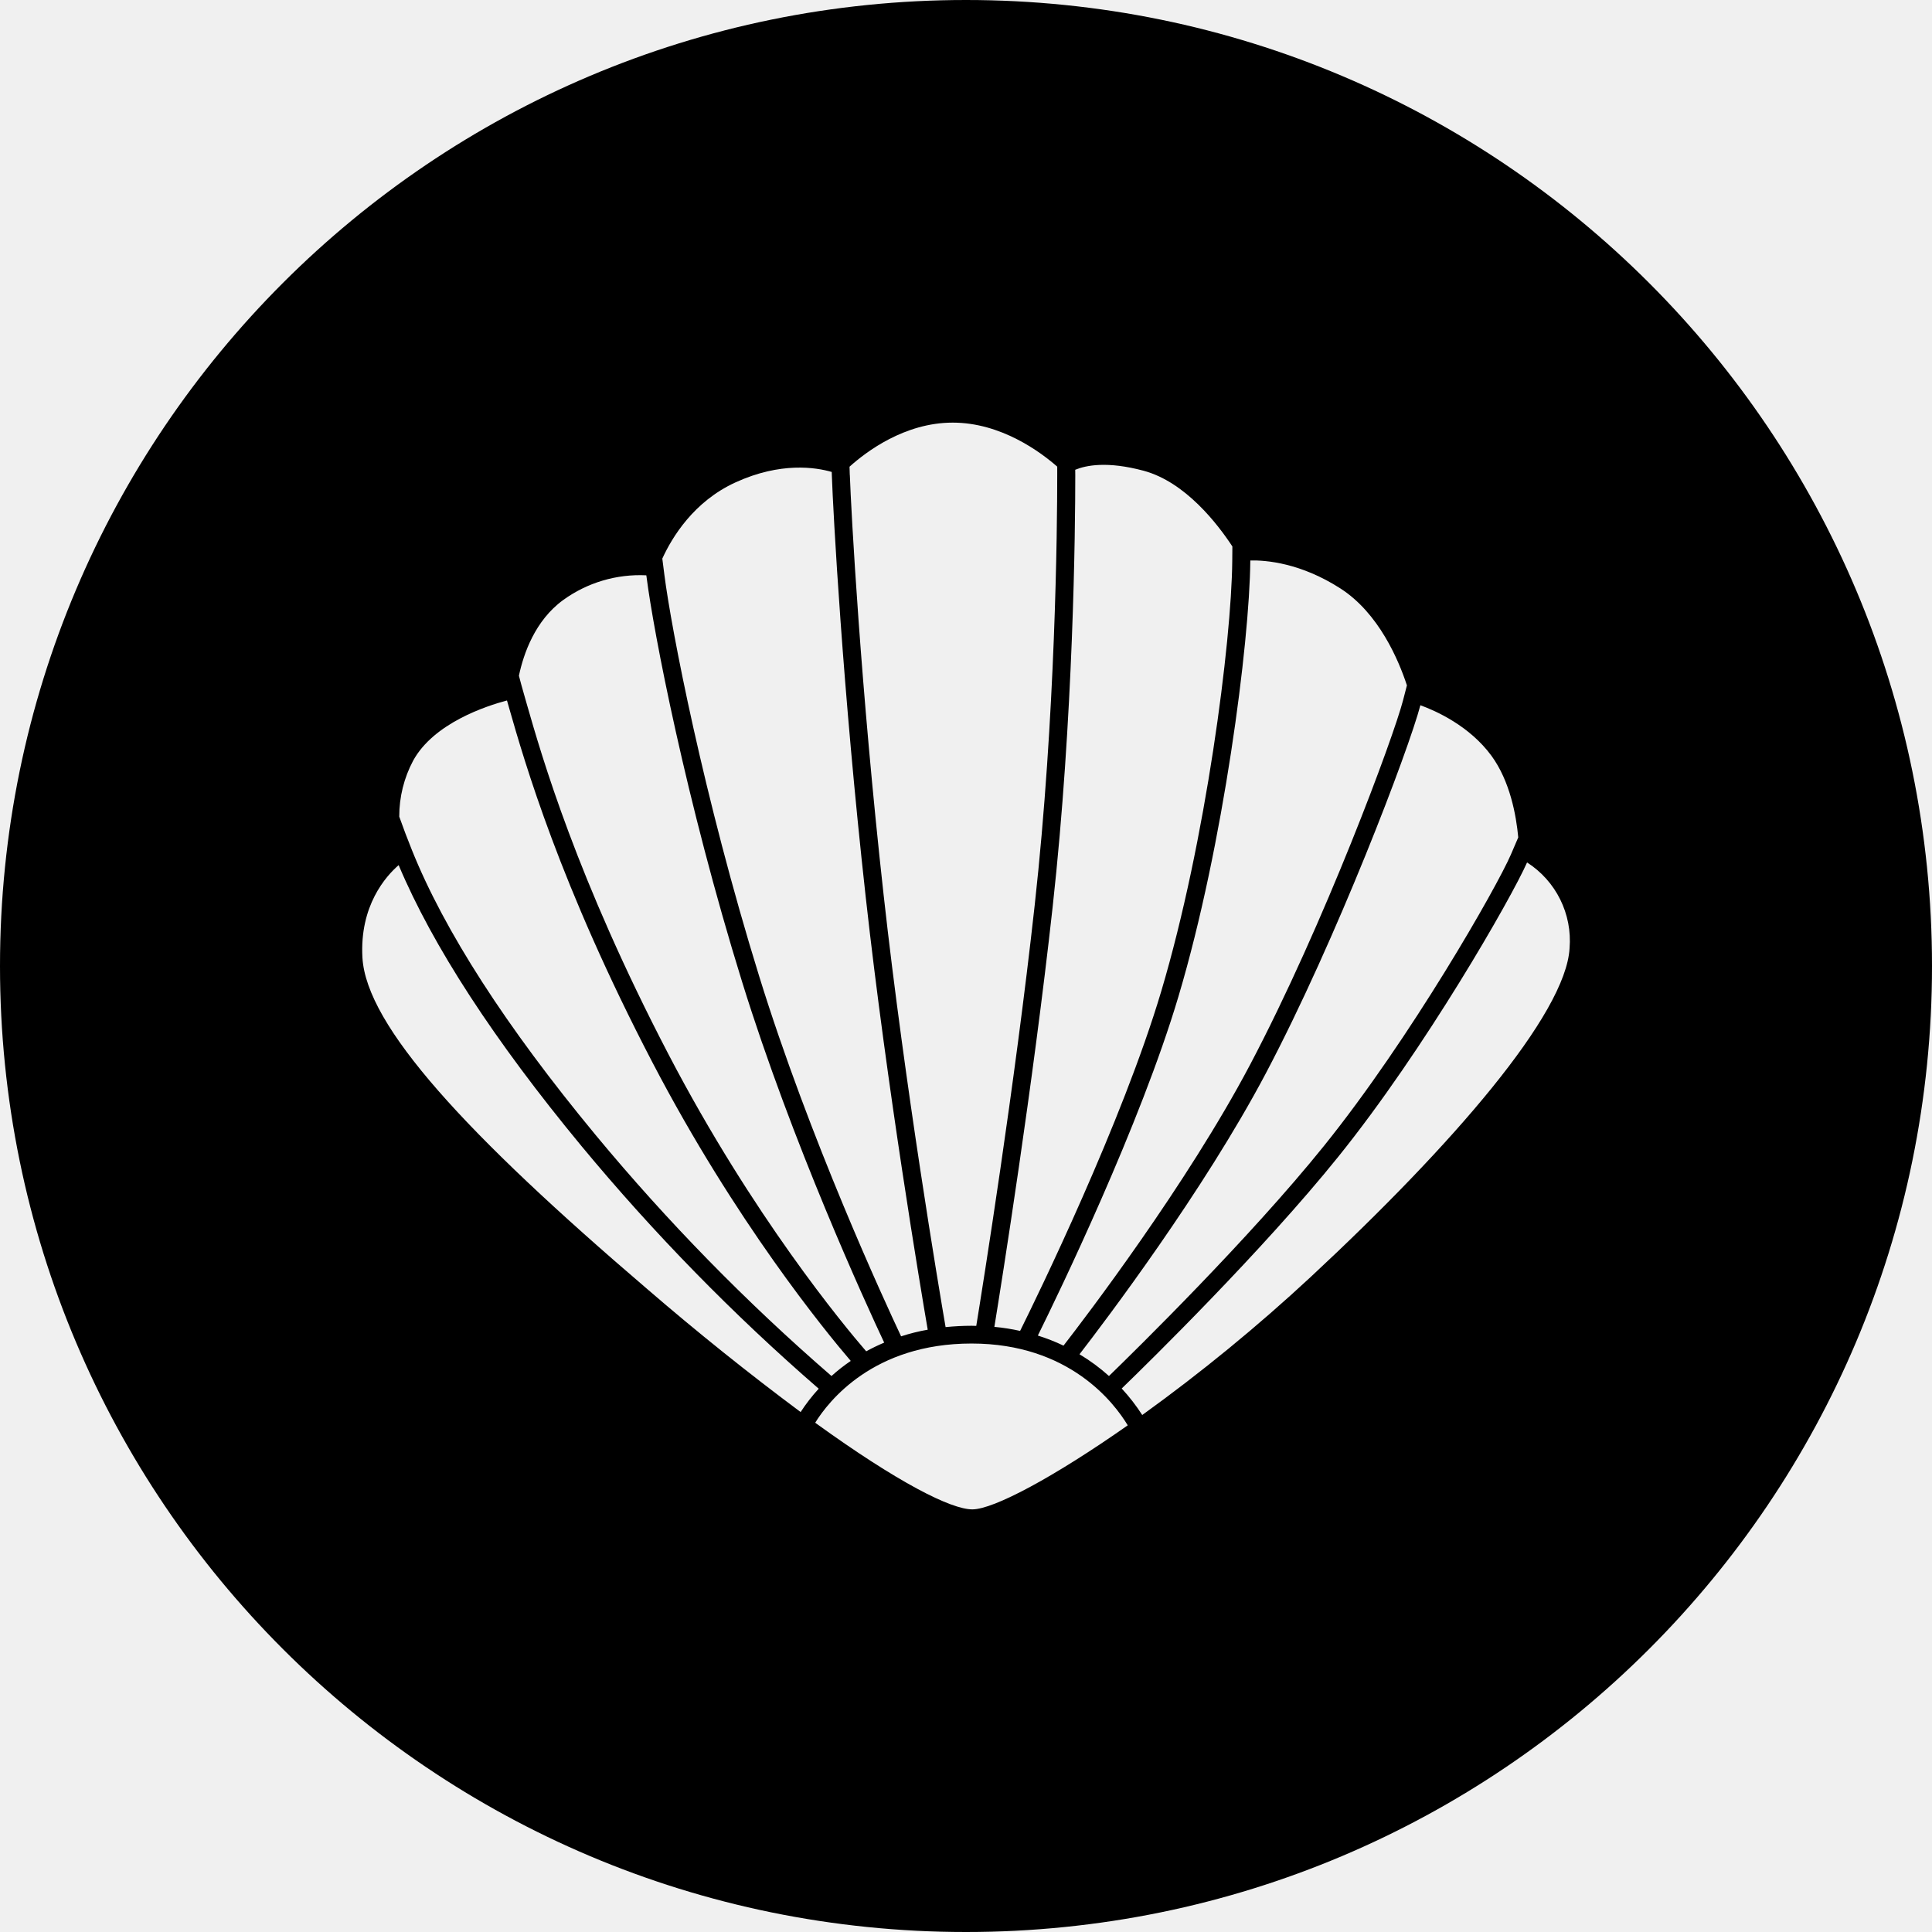
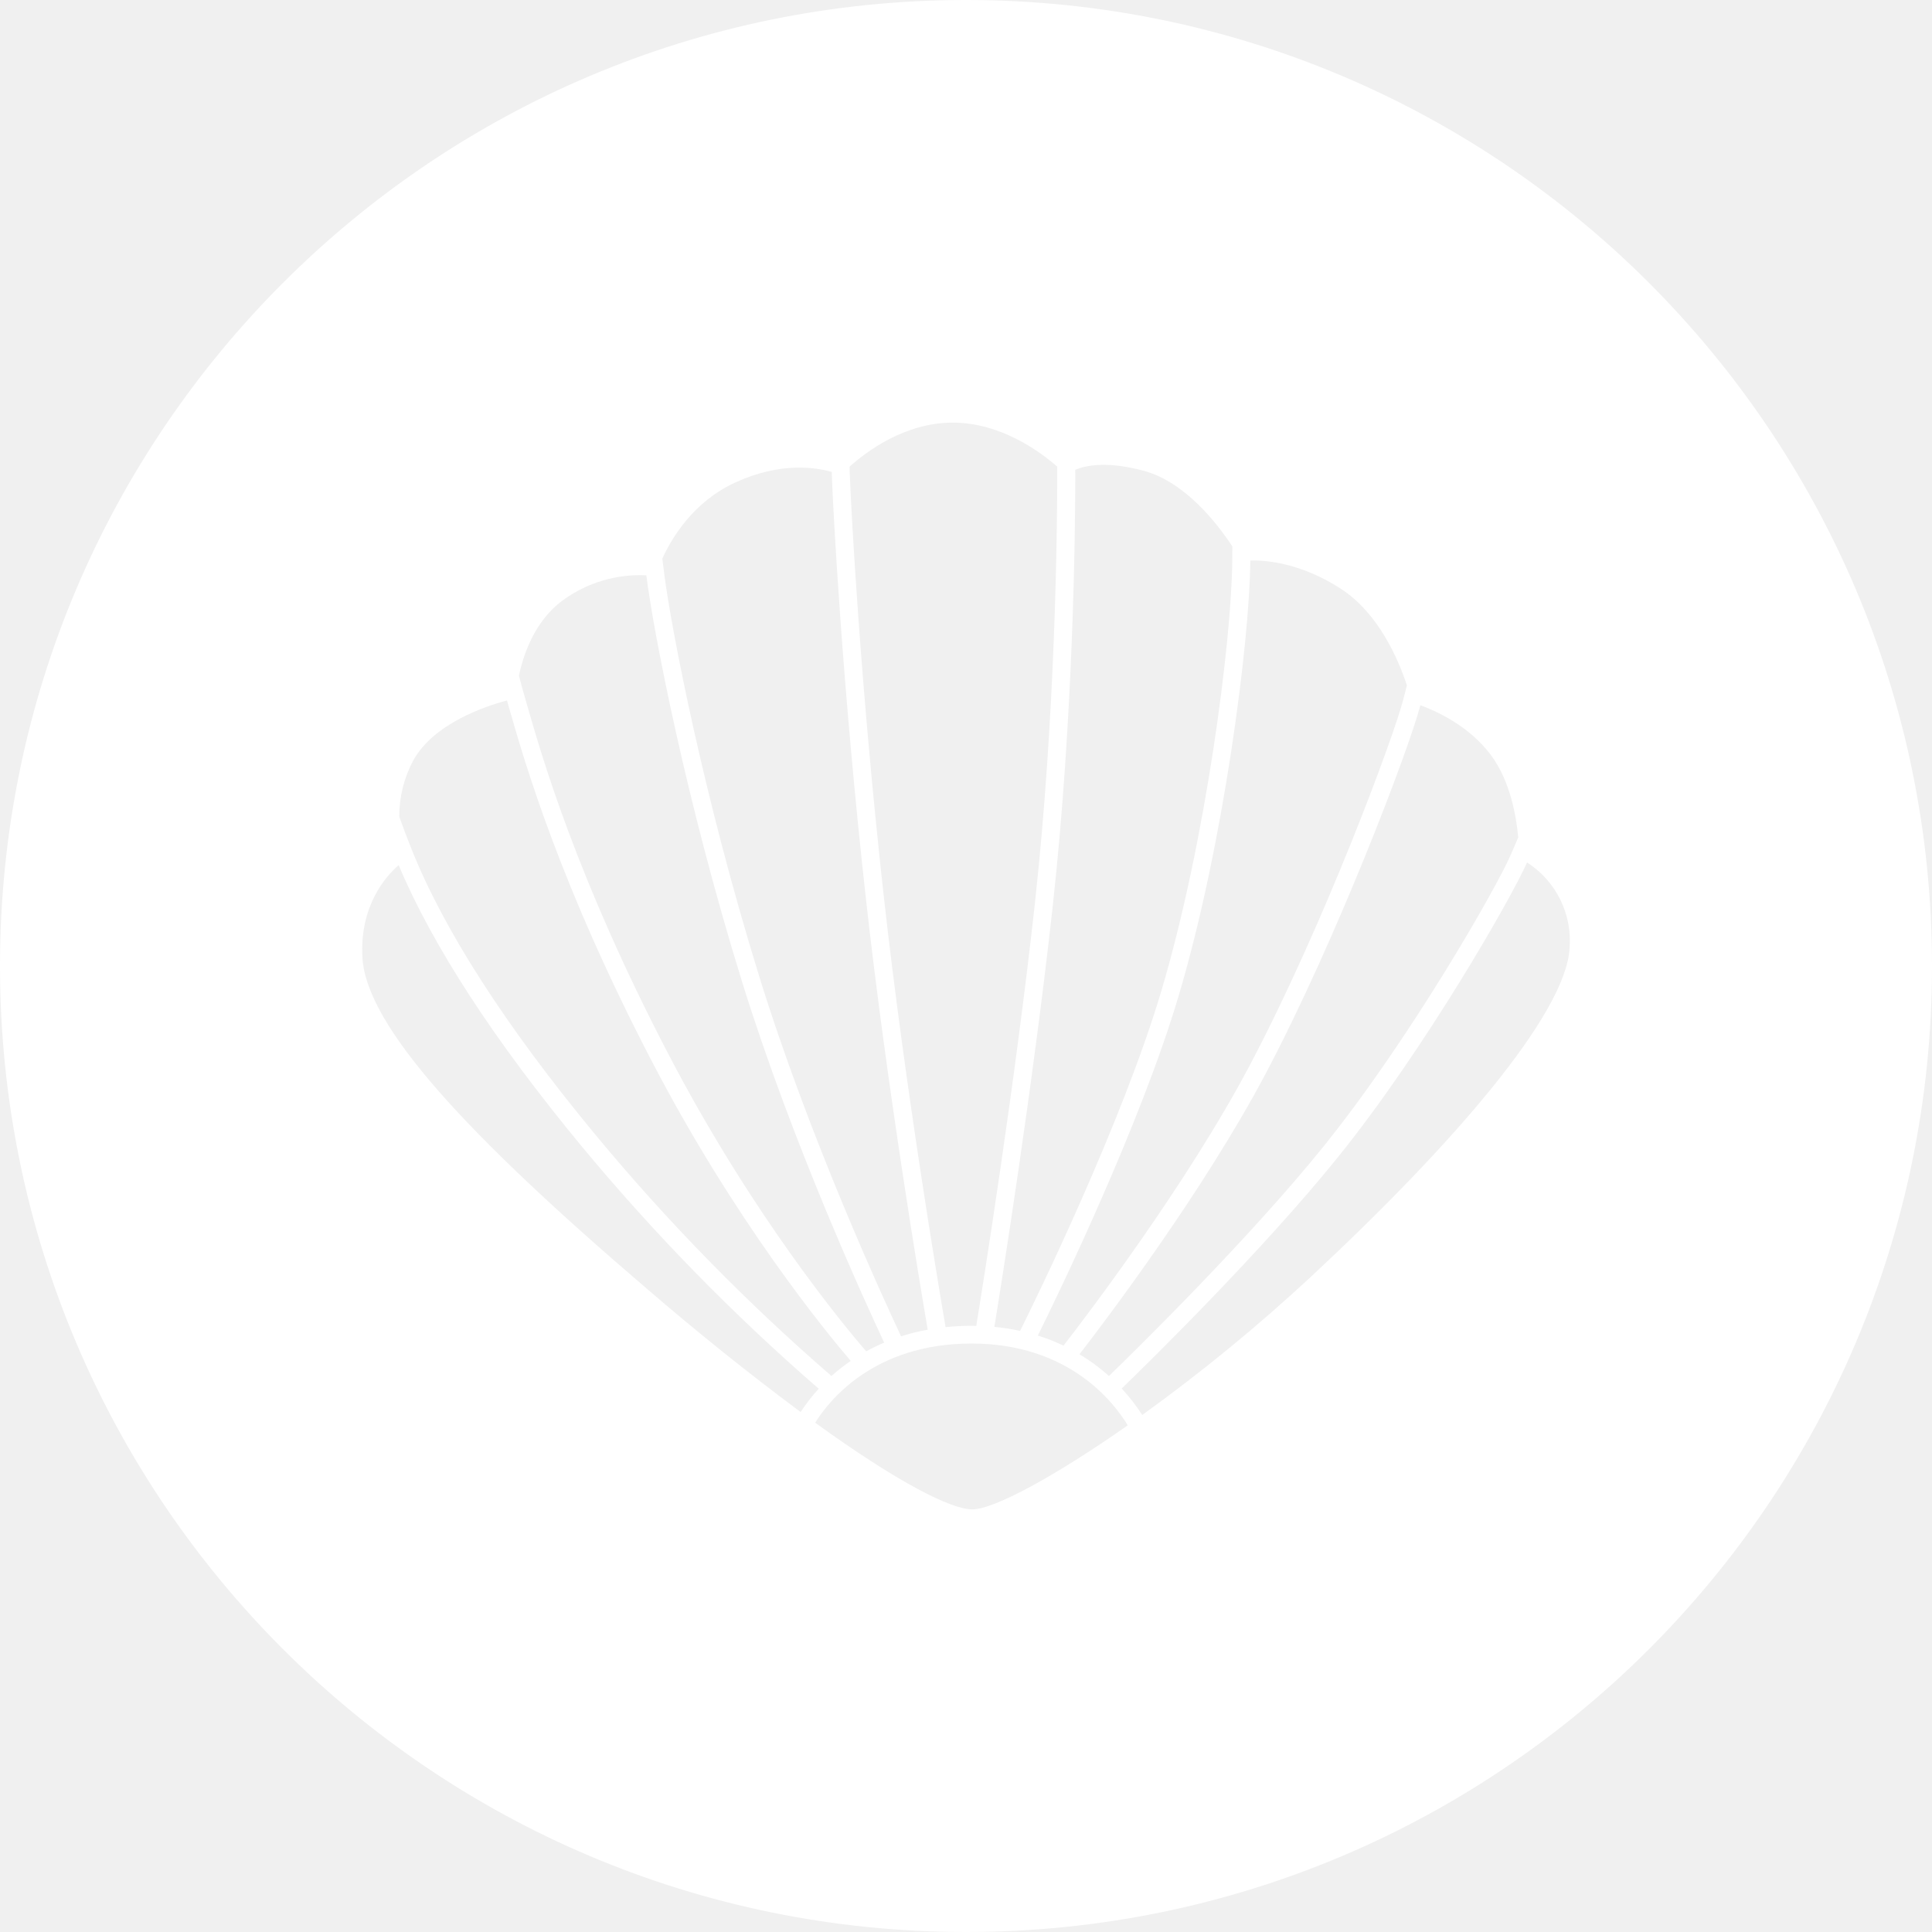
<svg xmlns="http://www.w3.org/2000/svg" viewBox="0 0 32 32">
-   <path d="M16 32C7.163 32 0 24.837 0 16S7.163 0 16 0s16 7.163 16 16-7.163 16-16 16zm1.81-24.13c0 .883-.028 4.005-.375 7.153-.327 2.967-.846 6.223-.965 6.954.15.014.292.037.426.067.286-.575 1.693-3.459 2.338-5.626.738-2.48 1.164-5.788 1.176-7.126l.002-.241c-.245-.373-.779-1.068-1.47-1.254-.604-.162-.955-.09-1.133-.016zm2.899 1.424c-.013 1.355-.443 4.701-1.189 7.207-.633 2.129-1.99 4.933-2.33 5.62.146.046.288.101.425.167.365-.47 2.038-2.663 3.086-4.645 1.235-2.34 2.383-5.442 2.538-6.044l.064-.247c-.137-.418-.465-1.196-1.101-1.605-.657-.423-1.232-.47-1.493-.464zm.257 8.484c-1.033 1.955-2.665 4.108-3.086 4.653.174.104.337.224.488.36.448-.435 2.317-2.267 3.561-3.811 1.436-1.783 2.863-4.285 3.097-4.828l.121-.282c-.033-.36-.135-.93-.444-1.352-.362-.494-.918-.743-1.177-.837-.196.745-1.384 3.87-2.56 6.097zm-9.961-8.252c.112.877.644 3.657 1.572 6.652.832 2.685 2.07 5.365 2.348 5.956.144-.047.292-.084.441-.11-.11-.64-.676-4.004-1.027-7.167-.384-3.457-.54-6.386-.561-6.981l-.002-.059c-.261-.076-.845-.17-1.594.173-.69.315-1.05.907-1.212 1.262l.035.274zm3.071-1.66c.021.592.177 3.511.56 6.96.351 3.168.92 6.54 1.026 7.155.143-.014.286-.022.43-.022l.078.002c.108-.664.637-3.967.968-6.97.346-3.133.373-6.242.373-7.12v-.142C17.23 7.483 16.578 7 15.78 7c-.797 0-1.435.483-1.709.73l.004.136zm2.016 14.387c-1.628 0-2.37.957-2.59 1.312C14.878 24.56 15.753 25 16.105 25c.352 0 1.349-.533 2.574-1.392-.225-.374-.97-1.355-2.587-1.355zm9.201-7.968c-.257.583-1.69 3.092-3.13 4.878-1.252 1.554-3.128 3.394-3.584 3.835.126.136.24.283.34.439a29.17 29.17 0 002.791-2.287c2.352-2.189 4.225-4.353 4.287-5.444a1.539 1.539 0 00-.704-1.421zM6.82 14.073c.537 1.341 1.56 2.93 3.042 4.722a33.811 33.811 0 003.91 3.996c.1-.09.207-.174.319-.25-.418-.488-1.91-2.308-3.283-4.941-1.538-2.95-2.122-4.99-2.372-5.862l-.037-.13-.002-.006c-.344.091-1.212.375-1.553.995a1.96 1.96 0 00-.231.929c.065.184.134.366.207.547zm6.74 8.928a34.204 34.204 0 01-3.93-4.02c-1.448-1.752-2.464-3.315-3.027-4.652-.21.182-.649.67-.6 1.533.066 1.131 1.715 2.922 4.726 5.496a45.31 45.31 0 002.532 2.03 2.91 2.91 0 01.3-.387zM8.687 11.527l.037.13c.248.864.826 2.885 2.35 5.809 1.394 2.673 2.908 4.494 3.273 4.916.097-.053.196-.101.298-.144-.3-.638-1.525-3.304-2.353-5.974-.934-3.013-1.47-5.816-1.582-6.701l-.005-.034a2.169 2.169 0 00-1.378.41c-.465.339-.655.887-.732 1.253.024.092.053.202.092.335z" fill-rule="evenodd" />
+   <path d="M16 32C7.163 32 0 24.837 0 16S7.163 0 16 0s16 7.163 16 16-7.163 16-16 16zm1.81-24.13c0 .883-.028 4.005-.375 7.153-.327 2.967-.846 6.223-.965 6.954.15.014.292.037.426.067.286-.575 1.693-3.459 2.338-5.626.738-2.48 1.164-5.788 1.176-7.126l.002-.241c-.245-.373-.779-1.068-1.47-1.254-.604-.162-.955-.09-1.133-.016zm2.899 1.424c-.013 1.355-.443 4.701-1.189 7.207-.633 2.129-1.99 4.933-2.33 5.62.146.046.288.101.425.167.365-.47 2.038-2.663 3.086-4.645 1.235-2.34 2.383-5.442 2.538-6.044l.064-.247c-.137-.418-.465-1.196-1.101-1.605-.657-.423-1.232-.47-1.493-.464zm.257 8.484c-1.033 1.955-2.665 4.108-3.086 4.653.174.104.337.224.488.36.448-.435 2.317-2.267 3.561-3.811 1.436-1.783 2.863-4.285 3.097-4.828l.121-.282c-.033-.36-.135-.93-.444-1.352-.362-.494-.918-.743-1.177-.837-.196.745-1.384 3.87-2.56 6.097zm-9.961-8.252c.112.877.644 3.657 1.572 6.652.832 2.685 2.07 5.365 2.348 5.956.144-.047.292-.084.441-.11-.11-.64-.676-4.004-1.027-7.167-.384-3.457-.54-6.386-.561-6.981l-.002-.059c-.261-.076-.845-.17-1.594.173-.69.315-1.05.907-1.212 1.262l.035.274zm3.071-1.66c.021.592.177 3.511.56 6.96.351 3.168.92 6.54 1.026 7.155.143-.014.286-.022.43-.022l.078.002c.108-.664.637-3.967.968-6.97.346-3.133.373-6.242.373-7.12v-.142C17.23 7.483 16.578 7 15.78 7c-.797 0-1.435.483-1.709.73l.004.136zm2.016 14.387c-1.628 0-2.37.957-2.59 1.312C14.878 24.56 15.753 25 16.105 25c.352 0 1.349-.533 2.574-1.392-.225-.374-.97-1.355-2.587-1.355zm9.201-7.968c-.257.583-1.69 3.092-3.13 4.878-1.252 1.554-3.128 3.394-3.584 3.835.126.136.24.283.34.439a29.17 29.17 0 002.791-2.287c2.352-2.189 4.225-4.353 4.287-5.444a1.539 1.539 0 00-.704-1.421zM6.82 14.073c.537 1.341 1.56 2.93 3.042 4.722a33.811 33.811 0 003.91 3.996c.1-.09.207-.174.319-.25-.418-.488-1.91-2.308-3.283-4.941-1.538-2.95-2.122-4.99-2.372-5.862l-.037-.13-.002-.006c-.344.091-1.212.375-1.553.995a1.96 1.96 0 00-.231.929c.065.184.134.366.207.547zm6.74 8.928a34.204 34.204 0 01-3.93-4.02c-1.448-1.752-2.464-3.315-3.027-4.652-.21.182-.649.67-.6 1.533.066 1.131 1.715 2.922 4.726 5.496a45.31 45.31 0 002.532 2.03 2.91 2.91 0 01.3-.387zM8.687 11.527l.037.13c.248.864.826 2.885 2.35 5.809 1.394 2.673 2.908 4.494 3.273 4.916.097-.053.196-.101.298-.144-.3-.638-1.525-3.304-2.353-5.974-.934-3.013-1.47-5.816-1.582-6.701l-.005-.034a2.169 2.169 0 00-1.378.41c-.465.339-.655.887-.732 1.253.024.092.053.202.092.335z" fill="#fff" fill-rule="evenodd" />
</svg>
